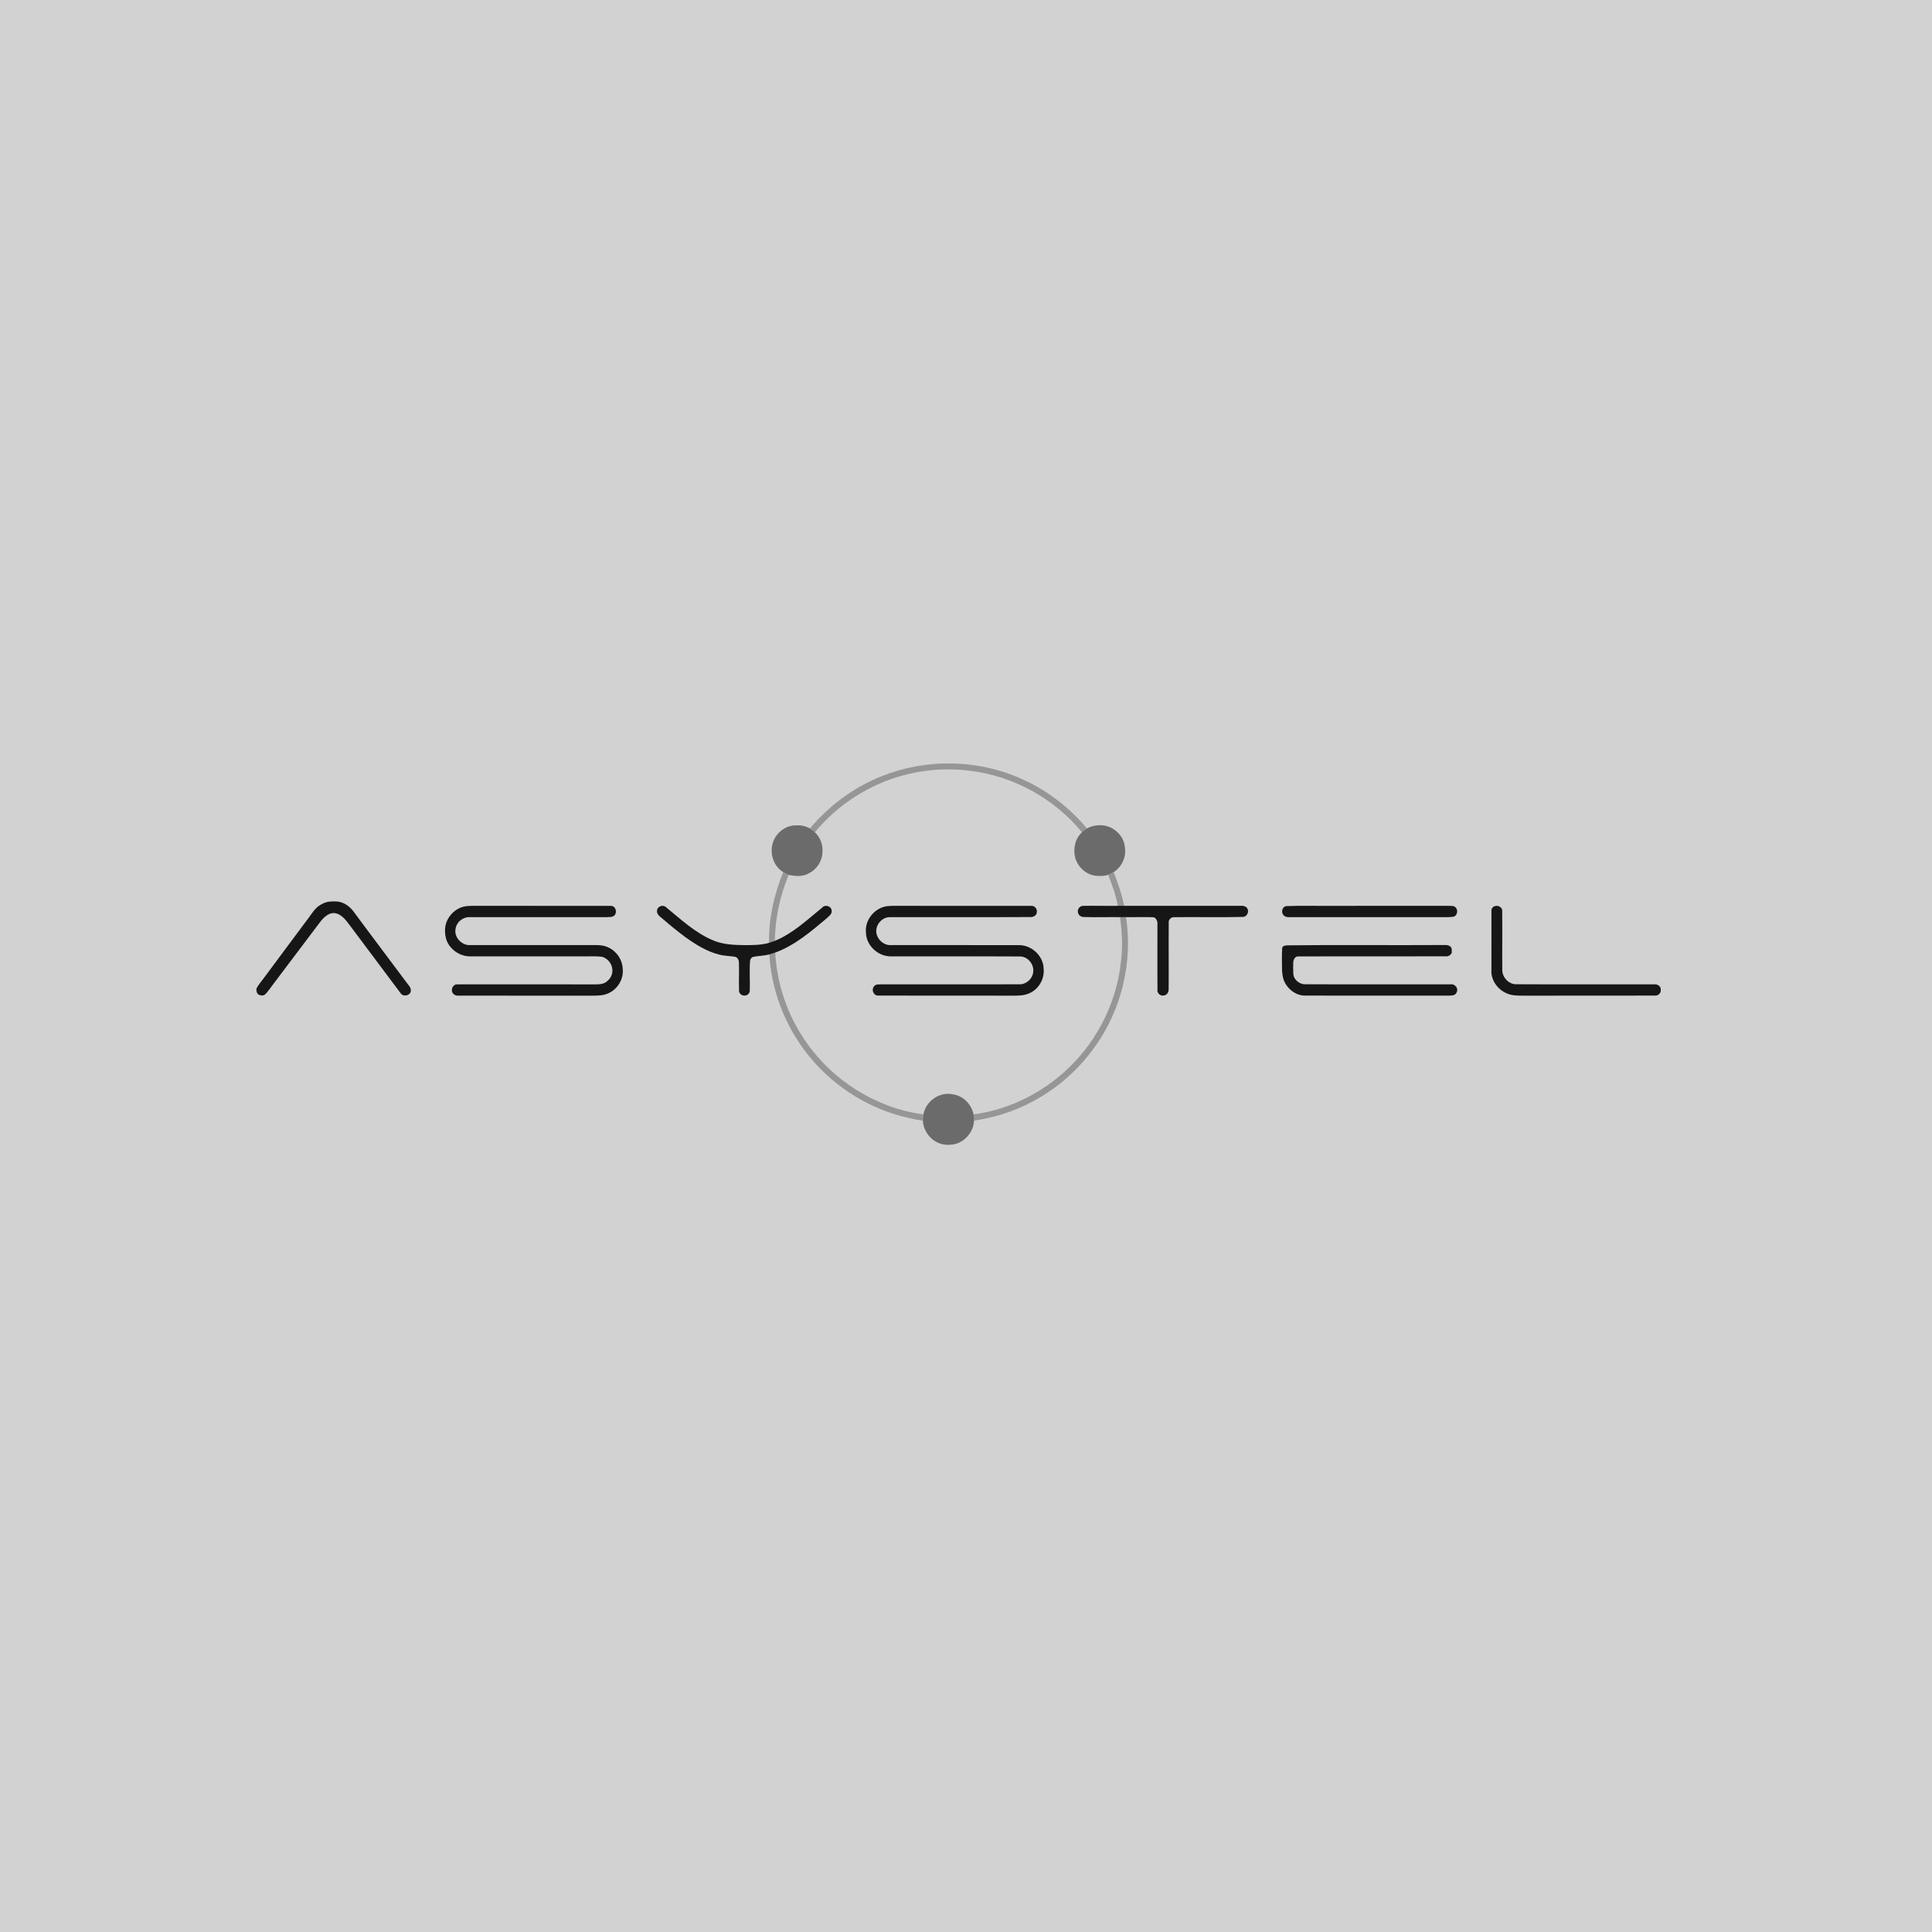
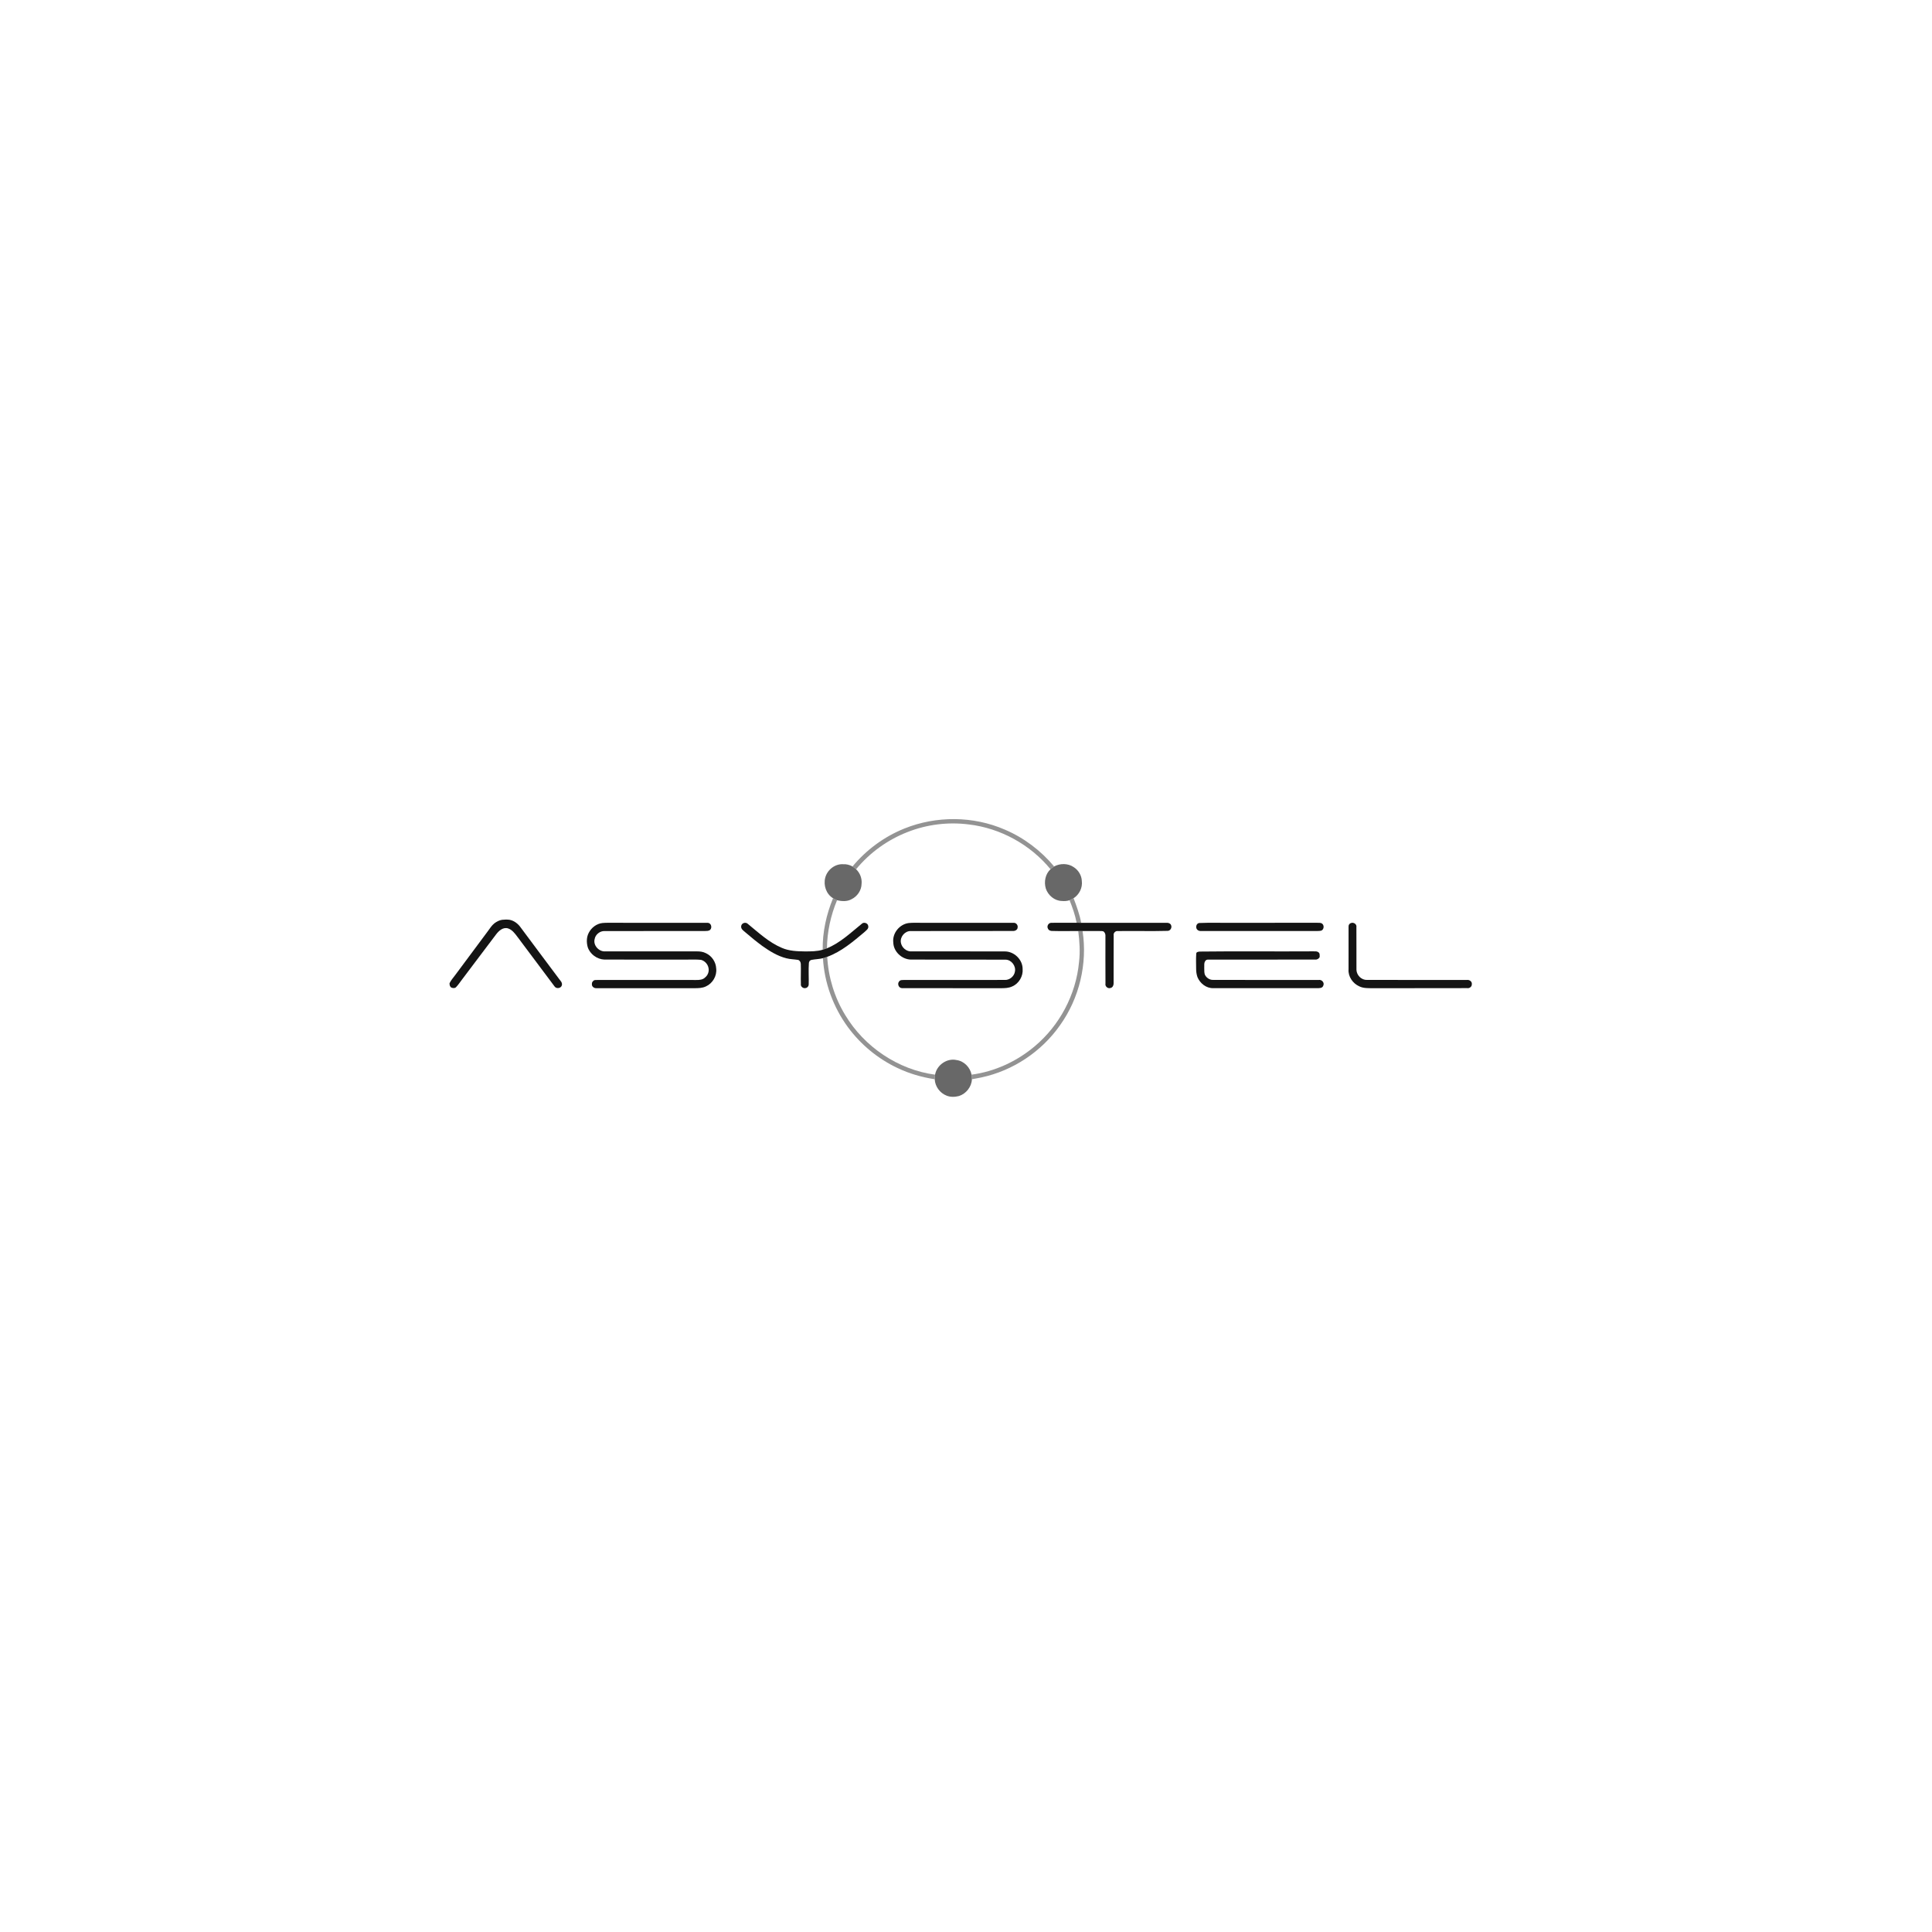
<svg xmlns="http://www.w3.org/2000/svg" version="1.1" width="1000" height="1000" viewBox="0 0 1000 1000" xml:space="preserve">
  <defs>
</defs>
-   <rect x="0" y="0" width="100%" height="100%" fill="#d2d2d2" />
-   <g transform="matrix(0.2539 0 0 0.2539 499.928 499.9734)" id="43503">
+   <rect x="0" y="0" width="100%" height="100%" fill="#ffffff" />
+   <g transform="matrix(0.3203 0 0 0.3203 499.9924 499.9972)" id="225368">
    <g style="" vector-effect="non-scaling-stroke">
-       <g transform="matrix(1 0 0 1 -35.49 -342.6691)" id="#969696ff">
-         <path style="stroke: none; stroke-width: 1; stroke-dasharray: none; stroke-linecap: butt; stroke-dashoffset: 0; stroke-linejoin: miter; stroke-miterlimit: 4; is-custom-font: none; font-file-url: none; fill: rgb(150,150,150); fill-rule: nonzero; opacity: 1;" transform=" translate(-1487.01, -218.8309)" d="M 1350 175.01 C 1439.15 139.1 1542.73 139.66 1631.03 177.97 C 1684.52 200.63 1732.11 236.68 1769.32 281.19 C 1765.77 283.55 1762.4 286.18 1759.21 288.98 C 1702.69 220.07 1619.09 173.97 1530.49 163.59 C 1472.66 156.18 1413.12 163.45 1358.87 184.84 C 1303.04 206.54 1252.82 242.76 1214.77 289.02 C 1211.56 286.22 1208.21 283.58 1204.7 281.2 C 1243.44 234.59 1293.71 197.57 1350 175.01 Z" stroke-linecap="round" />
+       <g transform="matrix(0.9972 0 0 0.9972 -20.4707 -196.8534)" id="surface1">
+         <path style="stroke: none; stroke-width: 1; stroke-dasharray: none; stroke-linecap: butt; stroke-dashoffset: 0; stroke-linejoin: miter; stroke-miterlimit: 4; is-custom-font: none; font-file-url: none; fill: rgb(147,147,147); fill-rule: nonzero; opacity: 1;" transform=" translate(-860.4648, -126.66)" d="M 781.184 101.297 C 832.77 80.512 892.707 80.836 943.801 103.012 C 974.754 116.125 1002.293 136.992 1023.824 162.754 C 1021.77 164.121 1019.82 165.645 1017.973 167.262 C 985.27 127.379 936.891 100.695 885.625 94.688 C 852.16 90.398 817.707 94.605 786.316 106.988 C 754.008 119.547 724.949 140.512 702.93 167.285 C 701.074 165.668 699.137 164.137 697.105 162.762 C 719.52 135.781 748.609 114.355 781.184 101.297 Z M 781.184 101.297" stroke-linecap="round" />
      </g>
-       <g transform="matrix(1 0 0 1 -381.22 -119.24)" id="#969696ff">
-         <path style="stroke: none; stroke-width: 1; stroke-dasharray: none; stroke-linecap: butt; stroke-dashoffset: 0; stroke-linejoin: miter; stroke-miterlimit: 4; is-custom-font: none; font-file-url: none; fill: rgb(150,150,150); fill-rule: nonzero; opacity: 1;" transform=" translate(-1141.28, -442.26)" d="M 1150.18 370.15 C 1153.79 372.22 1157.49 374.26 1161.39 375.8 C 1143.67 418.37 1133.65 464.19 1133.13 510.35 C 1129.2 511.84 1125.21 513.15 1121.2 514.37 C 1120.52 464.91 1131.44 415.78 1150.18 370.15 Z" stroke-linecap="round" />
+       <g transform="matrix(0.9972 0 0 0.9972 -219.968 -67.896)" id="surface1">
+         <path style="stroke: none; stroke-width: 1; stroke-dasharray: none; stroke-linecap: butt; stroke-dashoffset: 0; stroke-linejoin: miter; stroke-miterlimit: 4; is-custom-font: none; font-file-url: none; fill: rgb(147,147,147); fill-rule: nonzero; opacity: 1;" transform=" translate(-660.4055, -255.9844)" d="M 665.555 214.246 C 667.645 215.445 669.785 216.625 672.043 217.516 C 661.789 242.156 655.992 268.676 655.691 295.395 C 653.414 296.258 651.105 297.016 648.785 297.723 C 648.395 269.094 654.711 240.656 665.555 214.246 Z M 665.555 214.246" stroke-linecap="round" />
      </g>
-       <g transform="matrix(1 0 0 1 306.365 -156.935)" id="#969696ff">
-         <path style="stroke: none; stroke-width: 1; stroke-dasharray: none; stroke-linecap: butt; stroke-dashoffset: 0; stroke-linejoin: miter; stroke-miterlimit: 4; is-custom-font: none; font-file-url: none; fill: rgb(150,150,150); fill-rule: nonzero; opacity: 1;" transform=" translate(-1828.865, -404.565)" d="M 1812.61 375.76 C 1816.5 374.23 1820.15 372.19 1823.83 370.16 C 1832.39 392.61 1840.66 415.29 1845.12 438.97 C 1840.78 438.95 1836.55 438.95 1832.31 438.96 C 1828.29 417.18 1820.79 396.28 1812.61 375.76 Z" stroke-linecap="round" />
+       <g transform="matrix(0.9972 0 0 0.9972 176.7766 -89.6552)" id="surface1">
+         <path style="stroke: none; stroke-width: 1; stroke-dasharray: none; stroke-linecap: butt; stroke-dashoffset: 0; stroke-linejoin: miter; stroke-miterlimit: 4; is-custom-font: none; font-file-url: none; fill: rgb(147,147,147); fill-rule: nonzero; opacity: 1;" transform=" translate(-1058.279, -234.1641)" d="M 1048.875 217.492 C 1051.125 216.605 1053.234 215.426 1055.367 214.25 C 1060.32 227.246 1065.105 240.371 1067.684 254.078 C 1065.176 254.066 1062.727 254.066 1060.273 254.074 C 1057.945 241.465 1053.605 229.371 1048.875 217.492 Z M 1048.875 217.492" stroke-linecap="round" />
      </g>
-       <g transform="matrix(1 0 0 1 173.0621 107.97)" id="#969696ff">
-         <path style="stroke: none; stroke-width: 1; stroke-dasharray: none; stroke-linecap: butt; stroke-dashoffset: 0; stroke-linejoin: miter; stroke-miterlimit: 4; is-custom-font: none; font-file-url: none; fill: rgb(150,150,150); fill-rule: nonzero; opacity: 1;" transform=" translate(-1695.562, -669.47)" d="M 1836.88 462 C 1840.88 462 1844.93 462 1849.01 462.01 C 1863.05 553.7 1839.85 650.43 1785.84 725.83 C 1734.11 799.59 1654.04 853.04 1565.88 871.85 C 1556.99 873.84 1548 875.2 1539.08 876.94 C 1538.95 872.63 1538.93 868.36 1538.1 864.13 C 1602.8 855.53 1664.39 827.18 1714.29 785.29 C 1784.52 726.79 1830.58 640.09 1839.08 549.02 C 1842.56 520.06 1840.56 490.83 1836.88 462 Z" stroke-linecap="round" />
+       <g transform="matrix(0.9972 0 0 0.9972 99.8624 63.2435)" id="surface1">
+         <path style="stroke: none; stroke-width: 1; stroke-dasharray: none; stroke-linecap: butt; stroke-dashoffset: 0; stroke-linejoin: miter; stroke-miterlimit: 4; is-custom-font: none; font-file-url: none; fill: rgb(147,147,147); fill-rule: nonzero; opacity: 1;" transform=" translate(-981.1432, -387.4941)" d="M 1062.918 267.41 C 1065.23 267.41 1067.574 267.41 1069.938 267.414 C 1078.059 320.484 1064.637 376.473 1033.383 420.117 C 1003.449 462.809 957.117 493.746 906.102 504.633 C 900.957 505.785 895.754 506.57 890.594 507.578 C 890.52 505.086 890.508 502.613 890.027 500.164 C 927.465 495.188 963.105 478.777 991.98 454.531 C 1032.617 420.672 1059.273 370.488 1064.191 317.777 C 1066.203 301.016 1065.047 284.098 1062.918 267.41 Z M 1062.918 267.41" stroke-linecap="round" />
      </g>
-       <g transform="matrix(1 0 0 1 -243.565 144.105)" id="#969696ff">
-         <path style="stroke: none; stroke-width: 1; stroke-dasharray: none; stroke-linecap: butt; stroke-dashoffset: 0; stroke-linejoin: miter; stroke-miterlimit: 4; is-custom-font: none; font-file-url: none; fill: rgb(150,150,150); fill-rule: nonzero; opacity: 1;" transform=" translate(-1278.935, -705.605)" d="M 1121.92 538.05 C 1125.93 536.88 1129.9 535.53 1133.89 534.22 C 1137.03 591.5 1154.2 647.91 1184.08 696.91 C 1237.52 786.38 1332.45 850.35 1435.95 864.18 C 1435.34 868.41 1434.99 872.7 1434.95 876.99 C 1398.95 871.31 1363.5 861.29 1330.59 845.48 C 1275.84 819.68 1227.71 779.9 1191.83 731.18 C 1150.78 675.19 1125.91 607.42 1121.92 538.05 Z" stroke-linecap="round" />
+       <g transform="matrix(0.9972 0 0 0.9972 -140.5361 84.0995)" id="surface1">
+         <path style="stroke: none; stroke-width: 1; stroke-dasharray: none; stroke-linecap: butt; stroke-dashoffset: 0; stroke-linejoin: miter; stroke-miterlimit: 4; is-custom-font: none; font-file-url: none; fill: rgb(147,147,147); fill-rule: nonzero; opacity: 1;" transform=" translate(-740.0605, -408.4102)" d="M 649.203 311.426 C 651.523 310.75 653.82 309.969 656.129 309.211 C 657.945 342.363 667.883 375.016 685.172 403.375 C 716.094 455.16 771.027 492.188 830.918 500.191 C 830.566 502.641 830.363 505.125 830.34 507.609 C 809.508 504.32 788.992 498.52 769.949 489.371 C 738.27 474.438 710.418 451.41 689.656 423.211 C 665.902 390.805 651.512 351.578 649.203 311.426 Z M 649.203 311.426" stroke-linecap="round" />
      </g>
-       <g transform="matrix(1 0 0 1 -344.0342 -235.005)" id="#6b6b6bff">
-         <path style="stroke: none; stroke-width: 1; stroke-dasharray: none; stroke-linecap: butt; stroke-dashoffset: 0; stroke-linejoin: miter; stroke-miterlimit: 4; is-custom-font: none; font-file-url: none; fill: rgb(107,107,107); fill-rule: nonzero; opacity: 1;" transform=" translate(-1178.466, -326.495)" d="M 1128.41 312.39 C 1134.06 290.77 1155.35 273.75 1178 274.95 C 1187.33 274.27 1196.55 276.76 1204.7 281.2 C 1208.21 283.58 1211.56 286.22 1214.77 289.02 C 1225.77 299.47 1231.62 314.88 1230.08 330.02 C 1229.77 348.15 1218.14 365.06 1201.98 372.91 C 1189.68 379.86 1174.67 378.88 1161.39 375.8 C 1157.49 374.26 1153.79 372.22 1150.18 370.15 C 1130.95 358.54 1122.64 333.69 1128.41 312.39 Z" stroke-linecap="round" />
+       <g transform="matrix(0.9972 0 0 0.9972 -198.511 -134.7124)" id="surface1">
+         <path style="stroke: none; stroke-width: 1; stroke-dasharray: none; stroke-linecap: butt; stroke-dashoffset: 0; stroke-linejoin: miter; stroke-miterlimit: 4; is-custom-font: none; font-file-url: none; fill: rgb(104,104,104); fill-rule: nonzero; opacity: 1;" transform=" translate(-681.9229, -188.9782)" d="M 652.957 180.812 C 656.227 168.301 668.547 158.449 681.652 159.145 C 687.051 158.75 692.387 160.191 697.105 162.762 C 699.137 164.137 701.074 165.668 702.93 167.285 C 709.297 173.336 712.68 182.254 711.789 191.02 C 711.609 201.512 704.883 211.301 695.531 215.844 C 688.414 219.867 679.727 219.297 672.043 217.516 C 669.785 216.625 667.645 215.445 665.555 214.246 C 654.43 207.523 649.621 193.141 652.957 180.812 Z M 652.957 180.812" stroke-linecap="round" />
      </g>
-       <g transform="matrix(1 0 0 1 272.9739 -235.1384)" id="#6b6b6bff">
-         <path style="stroke: none; stroke-width: 1; stroke-dasharray: none; stroke-linecap: butt; stroke-dashoffset: 0; stroke-linejoin: miter; stroke-miterlimit: 4; is-custom-font: none; font-file-url: none; fill: rgb(107,107,107); fill-rule: nonzero; opacity: 1;" transform=" translate(-1795.474, -326.3617)" d="M 1769.32 281.19 C 1786.02 272.13 1808.13 272.08 1824.01 283 C 1837.26 291.29 1846.45 306.28 1846.91 322.03 C 1849.36 340.75 1839.62 360.14 1823.83 370.16 C 1820.15 372.19 1816.5 374.23 1812.61 375.76 C 1805.67 378.05 1798.29 378.55 1791.06 377.83 C 1770.57 377.55 1752.3 362.02 1746.04 342.96 C 1740.46 324.4 1744.64 302.37 1759.21 288.98 C 1762.4 286.18 1765.77 283.55 1769.32 281.19 Z" stroke-linecap="round" />
+       <g transform="matrix(0.9972 0 0 0.9972 157.5114 -134.7906)" id="surface1">
+         <path style="stroke: none; stroke-width: 1; stroke-dasharray: none; stroke-linecap: butt; stroke-dashoffset: 0; stroke-linejoin: miter; stroke-miterlimit: 4; is-custom-font: none; font-file-url: none; fill: rgb(104,104,104); fill-rule: nonzero; opacity: 1;" transform=" translate(-1038.958, -188.8998)" d="M 1023.824 162.754 C 1033.488 157.512 1046.281 157.48 1055.469 163.801 C 1063.137 168.602 1068.453 177.277 1068.723 186.395 C 1070.141 197.227 1064.504 208.453 1055.367 214.25 C 1053.234 215.426 1051.125 216.605 1048.875 217.492 C 1044.855 218.816 1040.586 219.105 1036.402 218.691 C 1024.547 218.527 1013.973 209.539 1010.352 198.508 C 1007.125 187.766 1009.543 175.016 1017.973 167.262 C 1019.82 165.645 1021.77 164.121 1023.824 162.754 Z M 1023.824 162.754" stroke-linecap="round" />
      </g>
-       <g transform="matrix(1 0 0 1 -35.485 312.6737)" id="#6b6b6bff">
-         <path style="stroke: none; stroke-width: 1; stroke-dasharray: none; stroke-linecap: butt; stroke-dashoffset: 0; stroke-linejoin: miter; stroke-miterlimit: 4; is-custom-font: none; font-file-url: none; fill: rgb(107,107,107); fill-rule: nonzero; opacity: 1;" transform=" translate(-1487.015, -874.1737)" d="M 1435.95 864.18 C 1440.56 837.41 1469.02 817.22 1495.86 823.22 C 1516.91 825.85 1534.11 843.61 1538.1 864.13 C 1538.93 868.36 1538.95 872.63 1539.08 876.94 C 1538.32 898.11 1522.94 917.52 1502.92 923.96 C 1491.58 926.83 1479.13 927.39 1468.14 922.87 C 1449.44 915.69 1435.8 897.08 1434.95 876.99 C 1434.99 872.7 1435.34 868.41 1435.95 864.18 Z" stroke-linecap="round" />
+       <g transform="matrix(0.9972 0 0 0.9972 -20.4738 181.3877)" id="surface1">
+         <path style="stroke: none; stroke-width: 1; stroke-dasharray: none; stroke-linecap: butt; stroke-dashoffset: 0; stroke-linejoin: miter; stroke-miterlimit: 4; is-custom-font: none; font-file-url: none; fill: rgb(104,104,104); fill-rule: nonzero; opacity: 1;" transform=" translate(-860.4668, -505.9778)" d="M 830.918 500.191 C 833.586 484.699 850.055 473.012 865.586 476.484 C 877.766 478.008 887.719 488.289 890.027 500.164 C 890.508 502.613 890.52 505.086 890.594 507.578 C 890.156 519.832 881.254 531.066 869.672 534.793 C 863.109 536.457 855.902 536.781 849.543 534.164 C 838.723 530.008 830.832 519.234 830.34 507.609 C 830.363 505.125 830.566 502.641 830.918 500.191 Z M 830.918 500.191" stroke-linecap="round" />
      </g>
-       <g transform="matrix(1 0 0 1 -1288.888 -35.6712)" id="#161616ff">
-         <path style="stroke: none; stroke-width: 1; stroke-dasharray: none; stroke-linecap: butt; stroke-dashoffset: 0; stroke-linejoin: miter; stroke-miterlimit: 4; is-custom-font: none; font-file-url: none; fill: rgb(22,22,22); fill-rule: nonzero; opacity: 1;" transform=" translate(-233.6121, -525.8288)" d="M 223.44 430.57 C 230.38 429.75 237.44 429.64 244.38 430.59 C 257.53 433.09 268.57 442.13 276.05 452.96 C 311.07 500.53 346.87 547.51 382.07 594.94 C 385.77 600.46 392.15 605.4 390.93 612.85 C 389.6 622.31 375.74 624.81 370.51 617.48 C 335.82 570.88 300.76 524.55 266.05 477.96 C 259.11 468.81 251.6 458.55 240.28 454.76 C 225.99 450.17 213.83 461.58 206.05 472.03 C 174.33 513.69 143.12 555.74 111.43 597.42 C 105.75 604.73 100.75 612.62 94.28 619.28 C 90.98 622.54 85.6 622.14 81.62 620.42 C 77.07 618.37 75.98 612.67 76.16 608.2 C 80.02 599.59 86.78 592.8 92.14 585.15 C 122.46 544.46 152.56 503.6 183 463 C 188.95 455.05 194.18 446.28 202.12 440.09 C 208.45 435.52 215.62 431.68 223.44 430.57 Z" stroke-linecap="round" />
+       <g transform="matrix(0.9972 0 0 0.9972 -743.6992 -19.6637)" id="surface1">
+         <path style="stroke: none; stroke-width: 1; stroke-dasharray: none; stroke-linecap: butt; stroke-dashoffset: 0; stroke-linejoin: miter; stroke-miterlimit: 4; is-custom-font: none; font-file-url: none; fill: rgb(20,20,20); fill-rule: nonzero; opacity: 1;" transform=" translate(-135.181, -304.3534)" d="M 129.293 249.219 C 133.309 248.742 137.395 248.68 141.41 249.227 C 149.02 250.676 155.41 255.906 159.738 262.176 C 180 289.711 200.719 316.902 221.086 344.355 C 223.227 347.551 226.918 350.41 226.215 354.723 C 225.445 360.195 217.422 361.645 214.398 357.402 C 194.324 330.43 174.035 303.613 153.949 276.645 C 149.934 271.352 145.59 265.41 139.039 263.219 C 130.77 260.562 123.734 267.164 119.23 273.215 C 100.875 297.328 82.816 321.668 64.48 345.789 C 61.191 350.023 58.301 354.59 54.555 358.445 C 52.645 360.332 49.531 360.098 47.23 359.102 C 44.598 357.918 43.965 354.617 44.07 352.031 C 46.305 347.047 50.215 343.117 53.316 338.688 C 70.863 315.137 88.281 291.488 105.895 267.988 C 109.336 263.387 112.363 258.309 116.957 254.727 C 120.621 252.082 124.77 249.859 129.293 249.219 Z M 129.293 249.219" stroke-linecap="round" />
      </g>
-       <g transform="matrix(1 0 0 1 -880.5429 -31.0091)" id="#161616ff">
-         <path style="stroke: none; stroke-width: 1; stroke-dasharray: none; stroke-linecap: butt; stroke-dashoffset: 0; stroke-linejoin: miter; stroke-miterlimit: 4; is-custom-font: none; font-file-url: none; fill: rgb(22,22,22); fill-rule: nonzero; opacity: 1;" transform=" translate(-641.9571, -530.4909)" d="M 504.43 439.56 C 514.26 438.7 524.14 438.94 534 438.95 C 622.67 439.15 711.35 438.83 800.01 439.08 C 808.88 440.12 811.96 452.17 806.3 458.3 C 802.14 462.65 795.38 461.55 790.03 462.01 C 696.68 462.06 603.32 461.89 509.98 462.06 C 497.24 461.74 484.65 471.82 482.54 484.44 C 477.69 502.31 495.02 520.67 512.96 518.95 C 597.98 519.07 683 518.98 768.02 518.97 C 776.88 518.85 786.04 519.86 794.02 524 C 810.61 531.52 822.23 548.84 822.92 567.03 C 825.39 587.61 812.88 608.73 794.04 617.07 C 784.12 621.9 772.8 622.02 762.01 622.07 C 670.33 621.93 578.64 622.01 486.95 622.04 C 480.52 622.34 473.71 616.9 474.89 609.95 C 474.54 606.74 476.33 603.73 478.69 601.7 C 481.91 597.77 487.65 599.66 491.97 598.95 C 583.65 599.09 675.34 598.88 767.03 599.08 C 775.64 599.16 785.56 598.53 791.93 591.92 C 799.59 585.75 803.51 575.39 801.42 565.66 C 799.57 554.82 790.96 545.49 780.34 542.69 C 766.94 541.27 753.44 542.14 740 541.99 C 663.33 541.95 586.66 542.11 509.99 541.94 C 489.15 541.1 469.54 526.88 463.09 506.96 C 459.45 493.94 459.57 479.15 466.02 466.99 C 473.43 452.48 488.02 441.34 504.43 439.56 Z" stroke-linecap="round" />
+       <g transform="matrix(0.9972 0 0 0.9972 -508.0784 -16.9729)" id="surface1">
+         <path style="stroke: none; stroke-width: 1; stroke-dasharray: none; stroke-linecap: butt; stroke-dashoffset: 0; stroke-linejoin: miter; stroke-miterlimit: 4; is-custom-font: none; font-file-url: none; fill: rgb(20,20,20); fill-rule: nonzero; opacity: 1;" transform=" translate(-371.4718, -307.0519)" d="M 291.891 254.422 C 297.578 253.922 303.297 254.062 309 254.066 C 360.309 254.184 411.625 253.996 462.93 254.141 C 468.062 254.746 469.844 261.719 466.566 265.266 C 464.16 267.785 460.25 267.148 457.152 267.414 C 403.137 267.445 349.113 267.344 295.102 267.445 C 287.73 267.258 280.445 273.094 279.223 280.398 C 276.418 290.742 286.445 301.367 296.824 300.371 C 346.023 300.441 395.219 300.391 444.418 300.383 C 449.543 300.312 454.844 300.898 459.461 303.293 C 469.062 307.648 475.785 317.672 476.188 328.199 C 477.613 340.113 470.375 352.336 459.473 357.164 C 453.734 359.961 447.184 360.031 440.941 360.059 C 387.891 359.977 334.832 360.023 281.773 360.039 C 278.055 360.215 274.113 357.066 274.797 353.043 C 274.594 351.184 275.629 349.441 276.996 348.27 C 278.859 345.992 282.18 347.086 284.68 346.676 C 337.73 346.758 390.789 346.637 443.844 346.75 C 448.828 346.797 454.566 346.434 458.254 342.605 C 462.688 339.035 464.953 333.039 463.746 327.406 C 462.676 321.133 457.691 315.734 451.547 314.113 C 443.793 313.289 435.98 313.793 428.203 313.707 C 383.84 313.684 339.473 313.777 295.109 313.68 C 283.047 313.191 271.699 304.961 267.969 293.434 C 265.863 285.895 265.934 277.336 269.664 270.297 C 273.953 261.898 282.395 255.449 291.891 254.422 Z M 291.891 254.422" stroke-linecap="round" />
      </g>
-       <g transform="matrix(1 0 0 1 -451.6097 -31.0342)" id="#161616ff">
-         <path style="stroke: none; stroke-width: 1; stroke-dasharray: none; stroke-linecap: butt; stroke-dashoffset: 0; stroke-linejoin: miter; stroke-miterlimit: 4; is-custom-font: none; font-file-url: none; fill: rgb(22,22,22); fill-rule: nonzero; opacity: 1;" transform=" translate(-1070.89, -530.4658)" d="M 892.95 448.01 C 894.21 439.32 905.73 435.85 911.82 442.22 C 941.77 466.72 970.73 494.02 1006.89 509.17 C 1027.02 517.96 1049.37 518.77 1071 519.08 C 1087.78 519.05 1104.94 519.19 1121.2 514.37 C 1125.21 513.15 1129.2 511.84 1133.13 510.35 C 1170.16 495.19 1199.48 466.96 1230.12 442.14 C 1235.85 435.73 1248.02 439.55 1248.79 448.15 C 1250.35 455.99 1242.69 460.35 1238.02 465.02 C 1206.11 491.83 1173.56 519.69 1133.89 534.22 C 1129.9 535.53 1125.93 536.88 1121.92 538.05 C 1111.35 540.73 1100.38 540.8 1089.71 542.82 C 1085.64 543.6 1082.82 547.4 1082.53 551.42 C 1081.01 571.59 1082.63 591.84 1082.01 612.05 C 1081.86 616.58 1078.11 620.97 1073.6 621.6 C 1066.73 623.66 1058.59 617.39 1060.11 610 C 1059.41 591.34 1060.59 572.67 1059.87 554.02 C 1059.64 549.32 1057.11 544.2 1052.29 542.86 C 1041.46 541.09 1030.34 541.15 1019.69 538.34 C 994.66 532.15 972.39 518.19 951.58 503.44 C 935.56 491.59 920.09 479.02 905.03 465.98 C 899.68 461.23 891.52 456.57 892.95 448.01 Z" stroke-linecap="round" />
+       <g transform="matrix(0.9972 0 0 0.9972 -260.5804 -16.9878)" id="surface1">
+         <path style="stroke: none; stroke-width: 1; stroke-dasharray: none; stroke-linecap: butt; stroke-dashoffset: 0; stroke-linejoin: miter; stroke-miterlimit: 4; is-custom-font: none; font-file-url: none; fill: rgb(20,20,20); fill-rule: nonzero; opacity: 1;" transform=" translate(-619.6741, -307.037)" d="M 516.707 259.312 C 517.438 254.281 524.105 252.273 527.629 255.961 C 544.957 270.141 561.715 285.941 582.641 294.711 C 594.289 299.797 607.223 300.27 619.738 300.445 C 629.449 300.43 639.379 300.512 648.785 297.723 C 651.105 297.016 653.414 296.258 655.691 295.395 C 677.117 286.621 694.082 270.281 711.812 255.914 C 715.129 252.203 722.172 254.414 722.617 259.391 C 723.52 263.93 719.086 266.453 716.383 269.156 C 697.918 284.676 679.086 300.801 656.129 309.211 C 653.82 309.969 651.523 310.75 649.203 311.426 C 643.086 312.977 636.738 313.02 630.566 314.188 C 628.211 314.641 626.578 316.84 626.41 319.164 C 625.531 330.84 626.469 342.562 626.109 354.258 C 626.023 356.879 623.852 359.422 621.242 359.785 C 617.266 360.98 612.559 357.348 613.438 353.07 C 613.031 342.273 613.715 331.465 613.297 320.672 C 613.164 317.949 611.699 314.988 608.91 314.211 C 602.645 313.188 596.211 313.223 590.047 311.594 C 575.562 308.012 562.676 299.934 550.637 291.395 C 541.363 284.535 532.414 277.262 523.699 269.711 C 520.602 266.965 515.883 264.266 516.707 259.312 Z M 516.707 259.312" stroke-linecap="round" />
      </g>
-       <g transform="matrix(1 0 0 1 -22.5662 -31.0221)" id="#161616ff">
-         <path style="stroke: none; stroke-width: 1; stroke-dasharray: none; stroke-linecap: butt; stroke-dashoffset: 0; stroke-linejoin: miter; stroke-miterlimit: 4; is-custom-font: none; font-file-url: none; fill: rgb(22,22,22); fill-rule: nonzero; opacity: 1;" transform=" translate(-1499.934, -530.4779)" d="M 1362.41 439.58 C 1373.89 438.49 1385.46 439.02 1397 438.98 C 1483.68 439.06 1570.37 438.94 1657.05 439.01 C 1663.28 439.17 1668.42 445.83 1667.11 452.02 C 1667.03 459.01 1659.09 462.53 1652.98 461.83 C 1557.99 462.31 1462.97 461.76 1367.98 462.06 C 1351.72 461.51 1337.7 477.84 1340.05 493.87 C 1342.19 508.28 1356.03 520.4 1370.96 518.95 C 1457.64 519.17 1544.33 518.79 1631.01 519.11 C 1657.09 518.89 1681.06 541.64 1681.09 567.98 C 1682.96 588.25 1670.78 609.08 1652.05 617.09 C 1642.09 621.84 1630.8 622.06 1620.01 622.07 C 1527.68 621.83 1435.33 622.2 1343.01 621.9 C 1334.03 621.62 1329.51 609.72 1335.22 603.21 C 1338.74 597.93 1345.62 599.46 1350.97 598.98 C 1444.32 598.94 1537.67 599.13 1631.02 598.92 C 1644.54 599.62 1657.54 588.94 1659.54 575.57 C 1662.87 559.6 1649.47 542.07 1632.98 542.18 C 1544.66 541.68 1456.32 542.24 1368 541.94 C 1342.78 541.29 1319.44 519.61 1318.9 494.03 C 1315.77 468.01 1336.67 442.6 1362.41 439.58 Z" stroke-linecap="round" />
+       <g transform="matrix(0.9972 0 0 0.9972 -13.0159 -16.9799)" id="surface1">
+         <path style="stroke: none; stroke-width: 1; stroke-dasharray: none; stroke-linecap: butt; stroke-dashoffset: 0; stroke-linejoin: miter; stroke-miterlimit: 4; is-custom-font: none; font-file-url: none; fill: rgb(20,20,20); fill-rule: nonzero; opacity: 1;" transform=" translate(-867.943, -307.0448)" d="M 788.363 254.434 C 795.008 253.801 801.703 254.109 808.379 254.086 C 858.535 254.133 908.699 254.062 958.859 254.102 C 962.461 254.195 965.438 258.051 964.68 261.633 C 964.633 265.68 960.039 267.715 956.504 267.309 C 901.535 267.59 846.555 267.27 791.586 267.445 C 782.176 267.125 774.066 276.578 775.426 285.855 C 776.664 294.195 784.672 301.211 793.312 300.371 C 843.469 300.5 893.633 300.277 943.789 300.465 C 958.883 300.336 972.75 313.504 972.77 328.75 C 973.852 340.484 966.805 352.539 955.965 357.176 C 950.203 359.926 943.668 360.051 937.426 360.059 C 883.996 359.918 830.559 360.133 777.137 359.961 C 771.941 359.797 769.324 352.91 772.629 349.141 C 774.668 346.086 778.648 346.973 781.742 346.695 C 835.762 346.672 889.777 346.781 943.797 346.66 C 951.617 347.062 959.141 340.883 960.297 333.145 C 962.227 323.898 954.473 313.754 944.93 313.816 C 893.824 313.527 842.703 313.852 791.598 313.68 C 777.004 313.301 763.5 300.754 763.188 285.949 C 761.375 270.887 773.469 256.18 788.363 254.434 Z M 788.363 254.434" stroke-linecap="round" />
      </g>
-       <g transform="matrix(1 0 0 1 401.7589 -31.0681)" id="#161616ff">
-         <path style="stroke: none; stroke-width: 1; stroke-dasharray: none; stroke-linecap: butt; stroke-dashoffset: 0; stroke-linejoin: miter; stroke-miterlimit: 4; is-custom-font: none; font-file-url: none; fill: rgb(22,22,22); fill-rule: nonzero; opacity: 1;" transform=" translate(-1924.259, -530.4319)" d="M 1751.95 455.01 C 1748.22 448.39 1753.41 439.2 1760.95 439.04 C 1784.72 438.52 1808.51 439.29 1832.31 438.96 C 1836.55 438.95 1840.78 438.95 1845.12 438.97 C 1925.43 439.04 2005.75 438.99 2086.06 438.97 C 2090.28 439.11 2095.13 441.06 2096.74 445.29 C 2100.08 451.87 2095.17 461.34 2087.59 461.53 C 2041.08 462.81 1994.52 461.43 1948 462.11 C 1941.42 460.95 1934.77 467.32 1936.11 474 C 1935.66 519 1936.3 564.01 1935.92 609.02 C 1935.99 614.39 1932.99 620.29 1927.34 621.42 C 1919.75 624.15 1911.37 616.96 1913.15 608.98 C 1912.68 563.97 1913.19 518.95 1913.04 473.94 C 1912.93 470.31 1911.34 466.74 1908.84 464.17 C 1905.45 460.99 1900.07 462.63 1896.03 461.95 C 1880.35 461.81 1864.67 462.09 1849.01 462.01 C 1844.93 462 1840.88 462 1836.88 462 C 1812.92 461.7 1788.97 462.57 1765.04 461.8 C 1759.86 462.18 1753.95 460.28 1751.95 455.01 Z" stroke-linecap="round" />
+       <g transform="matrix(0.9972 0 0 0.9972 231.8234 -17.0067)" id="surface1">
+         <path style="stroke: none; stroke-width: 1; stroke-dasharray: none; stroke-linecap: butt; stroke-dashoffset: 0; stroke-linejoin: miter; stroke-miterlimit: 4; is-custom-font: none; font-file-url: none; fill: rgb(20,20,20); fill-rule: nonzero; opacity: 1;" transform=" translate(-1113.479, -307.018)" d="M 1013.773 263.363 C 1011.613 259.531 1014.617 254.211 1018.98 254.121 C 1032.734 253.816 1046.5 254.266 1060.273 254.074 C 1062.727 254.066 1065.176 254.066 1067.684 254.078 C 1114.156 254.121 1160.633 254.09 1207.105 254.078 C 1209.547 254.16 1212.355 255.289 1213.285 257.738 C 1215.219 261.547 1212.379 267.027 1207.992 267.137 C 1181.078 267.879 1154.137 267.078 1127.219 267.473 C 1123.41 266.801 1119.562 270.488 1120.336 274.355 C 1120.078 300.402 1120.445 326.453 1120.227 352.504 C 1120.266 355.613 1118.531 359.027 1115.262 359.684 C 1110.871 361.262 1106.02 357.102 1107.051 352.48 C 1106.777 326.43 1107.074 300.371 1106.988 274.32 C 1106.922 272.219 1106.004 270.152 1104.559 268.664 C 1102.594 266.824 1099.48 267.773 1097.145 267.379 C 1088.07 267.297 1078.996 267.461 1069.938 267.414 C 1067.574 267.41 1065.23 267.41 1062.918 267.41 C 1049.051 267.234 1035.195 267.738 1021.348 267.293 C 1018.348 267.512 1014.93 266.414 1013.773 263.363 Z M 1013.773 263.363" stroke-linecap="round" />
      </g>
-       <g transform="matrix(1 0 0 1 823.1446 -111.0548)" id="#161616ff">
-         <path style="stroke: none; stroke-width: 1; stroke-dasharray: none; stroke-linecap: butt; stroke-dashoffset: 0; stroke-linejoin: miter; stroke-miterlimit: 4; is-custom-font: none; font-file-url: none; fill: rgb(22,22,22); fill-rule: nonzero; opacity: 1;" transform=" translate(-2345.645, -450.4452)" d="M 2175.43 439.56 C 2208.57 438.13 2241.81 439.44 2275 439 C 2351.67 438.96 2428.35 439.09 2505.02 438.92 C 2509.81 439.39 2515.56 438.05 2519.78 441.22 C 2525.6 445.54 2525.35 455.32 2519.7 459.68 C 2515.4 462.47 2509.77 461.5 2505.03 462.01 C 2396.67 462.01 2288.31 461.98 2179.96 462.02 C 2176.05 462.02 2171.95 460.63 2169.54 457.43 C 2164.9 451.66 2167.52 440.72 2175.43 439.56 Z" stroke-linecap="round" />
+       <g transform="matrix(0.9972 0 0 0.9972 474.9673 -63.173)" id="surface1">
+         <path style="stroke: none; stroke-width: 1; stroke-dasharray: none; stroke-linecap: butt; stroke-dashoffset: 0; stroke-linejoin: miter; stroke-miterlimit: 4; is-custom-font: none; font-file-url: none; fill: rgb(20,20,20); fill-rule: nonzero; opacity: 1;" transform=" translate(-1357.315, -260.7221)" d="M 1258.82 254.422 C 1277.996 253.594 1297.23 254.352 1316.438 254.098 C 1360.801 254.074 1405.172 254.148 1449.539 254.051 C 1452.309 254.32 1455.637 253.547 1458.078 255.383 C 1461.449 257.883 1461.301 263.543 1458.035 266.066 C 1455.547 267.68 1452.289 267.121 1449.543 267.414 C 1386.84 267.414 1324.137 267.398 1261.441 267.422 C 1259.18 267.422 1256.805 266.617 1255.41 264.762 C 1252.727 261.426 1254.242 255.09 1258.82 254.422 Z M 1258.82 254.422" stroke-linecap="round" />
      </g>
-       <g transform="matrix(1 0 0 1 1244.01 -31.0052)" id="#161616ff">
-         <path style="stroke: none; stroke-width: 1; stroke-dasharray: none; stroke-linecap: butt; stroke-dashoffset: 0; stroke-linejoin: miter; stroke-miterlimit: 4; is-custom-font: none; font-file-url: none; fill: rgb(22,22,22); fill-rule: nonzero; opacity: 1;" transform=" translate(-2766.51, -530.4949)" d="M 2601.44 439.44 C 2608.49 437 2617.45 443.17 2615.89 451 C 2616.34 491.01 2615.69 531.03 2616.04 571.04 C 2616.8 585.83 2629.93 599.35 2645.03 598.8 C 2738.35 599.32 2831.7 598.79 2925.03 599.03 C 2932.04 597.74 2940.37 603.28 2939.11 611.05 C 2939.58 617.76 2932.44 623.1 2925.99 621.85 C 2837.66 622.27 2749.32 621.77 2661 622.09 C 2648.6 621.91 2635.45 622.52 2624.04 616.89 C 2605.76 608.81 2592.26 589.41 2593.92 569.03 C 2594.08 529 2593.94 488.97 2593.95 448.95 C 2593.7 444.48 2597.07 440.28 2601.44 439.44 Z" stroke-linecap="round" />
+       <g transform="matrix(0.9972 0 0 0.9972 717.8117 -16.9705)" id="surface1">
+         <path style="stroke: none; stroke-width: 1; stroke-dasharray: none; stroke-linecap: butt; stroke-dashoffset: 0; stroke-linejoin: miter; stroke-miterlimit: 4; is-custom-font: none; font-file-url: none; fill: rgb(20,20,20); fill-rule: nonzero; opacity: 1;" transform=" translate(-1600.851, -307.0543)" d="M 1505.332 254.352 C 1509.41 252.938 1514.598 256.512 1513.695 261.043 C 1513.953 284.199 1513.578 307.363 1513.781 330.523 C 1514.219 339.082 1521.816 346.906 1530.555 346.59 C 1584.555 346.891 1638.574 346.582 1692.578 346.723 C 1696.637 345.977 1701.457 349.184 1700.727 353.68 C 1701 357.562 1696.867 360.656 1693.133 359.93 C 1642.023 360.176 1590.902 359.883 1539.797 360.07 C 1532.621 359.965 1525.012 360.32 1518.41 357.059 C 1507.832 352.383 1500.02 341.156 1500.98 329.359 C 1501.074 306.188 1500.992 283.02 1501 259.855 C 1500.855 257.27 1502.805 254.836 1505.332 254.352 Z M 1505.332 254.352" stroke-linecap="round" />
      </g>
-       <g transform="matrix(1 0 0 1 823.0008 8.9209)" id="#161616ff">
-         <path style="stroke: none; stroke-width: 1; stroke-dasharray: none; stroke-linecap: butt; stroke-dashoffset: 0; stroke-linejoin: miter; stroke-miterlimit: 4; is-custom-font: none; font-file-url: none; fill: rgb(22,22,22); fill-rule: nonzero; opacity: 1;" transform=" translate(-2345.501, -570.4209)" d="M 2177.39 519.49 C 2282.23 518.23 2387.14 519.53 2492 518.86 C 2498.11 519.2 2505.68 517.47 2510.61 522.36 C 2514 525.52 2512.74 530.71 2513.07 534.84 C 2510.6 539.69 2505.48 542.68 2499.98 541.85 C 2399.98 542.24 2299.96 541.84 2199.96 542.02 C 2197.37 542.02 2194.76 543.11 2193.21 545.21 C 2188.36 551 2190.26 559.1 2189.77 566.01 C 2190.25 572.97 2188.92 580.8 2193.05 586.97 C 2197.72 594.28 2206.21 599.28 2215.03 598.81 C 2313.36 599.32 2411.71 598.78 2510.04 599.04 C 2518.88 597.21 2527.29 606.65 2523.08 615.04 C 2520.66 622.7 2511.21 621.81 2505.03 622.01 C 2408.35 621.95 2311.66 622.1 2214.99 621.93 C 2195.52 622.52 2178.05 608.61 2170.81 591.14 C 2168.1 583.39 2166.99 575.2 2167.06 567.02 C 2166.95 553.12 2166.4 539.17 2167.36 525.3 C 2167.54 520.27 2173.68 519.88 2177.39 519.49 Z" stroke-linecap="round" />
+       <g transform="matrix(0.9972 0 0 0.9972 474.8847 6.0716)" id="surface1">
+         <path style="stroke: none; stroke-width: 1; stroke-dasharray: none; stroke-linecap: butt; stroke-dashoffset: 0; stroke-linejoin: miter; stroke-miterlimit: 4; is-custom-font: none; font-file-url: none; fill: rgb(20,20,20); fill-rule: nonzero; opacity: 1;" transform=" translate(-1357.232, -330.1629)" d="M 1259.953 300.684 C 1320.621 299.953 1381.328 300.707 1442.004 300.32 C 1445.539 300.516 1449.922 299.516 1452.773 302.344 C 1454.734 304.176 1454.008 307.18 1454.195 309.57 C 1452.766 312.375 1449.805 314.105 1446.621 313.625 C 1388.758 313.852 1330.879 313.621 1273.016 313.727 C 1271.516 313.727 1270.004 314.355 1269.109 315.57 C 1266.301 318.922 1267.402 323.609 1267.117 327.609 C 1267.395 331.641 1266.625 336.172 1269.016 339.742 C 1271.719 343.973 1276.633 346.867 1281.734 346.594 C 1338.633 346.891 1395.543 346.578 1452.445 346.727 C 1457.559 345.668 1462.426 351.133 1459.988 355.988 C 1458.59 360.422 1453.121 359.906 1449.543 360.023 C 1393.602 359.988 1337.648 360.074 1281.711 359.977 C 1270.445 360.32 1260.336 352.27 1256.148 342.156 C 1254.578 337.672 1253.938 332.93 1253.977 328.195 C 1253.914 320.148 1253.594 312.074 1254.152 304.047 C 1254.254 301.137 1257.809 300.91 1259.953 300.684 Z M 1259.953 300.684" stroke-linecap="round" />
      </g>
    </g>
  </g>
</svg>
